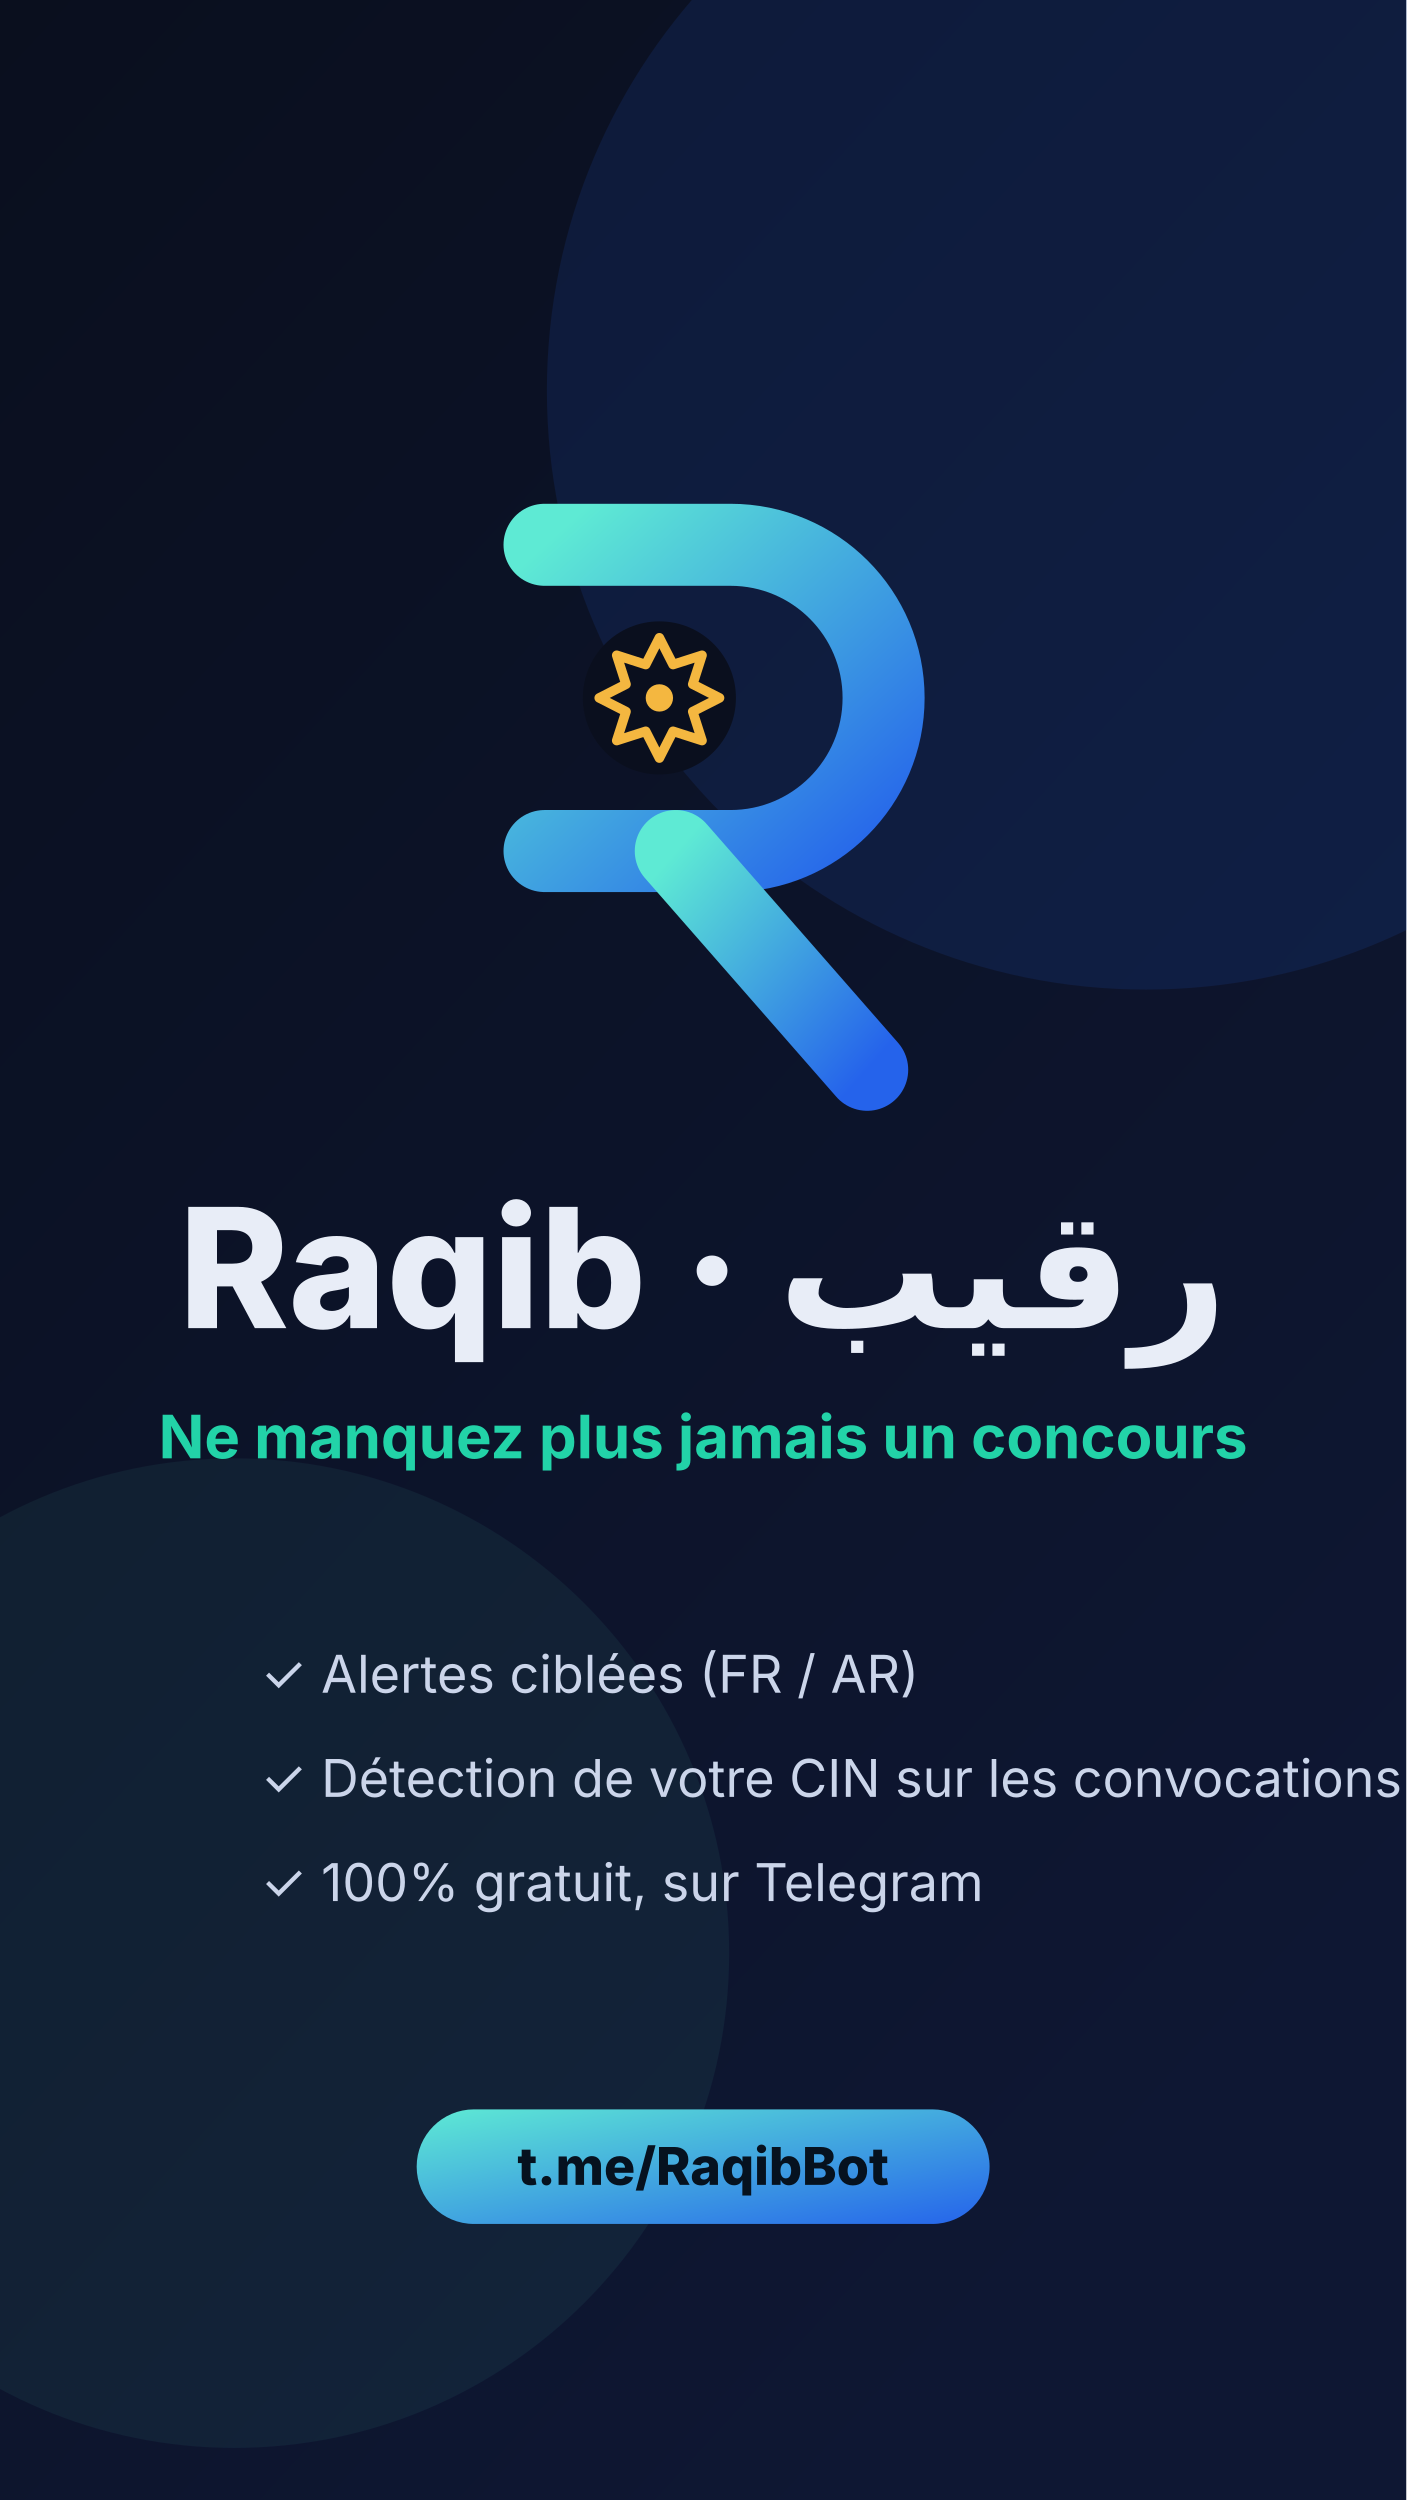
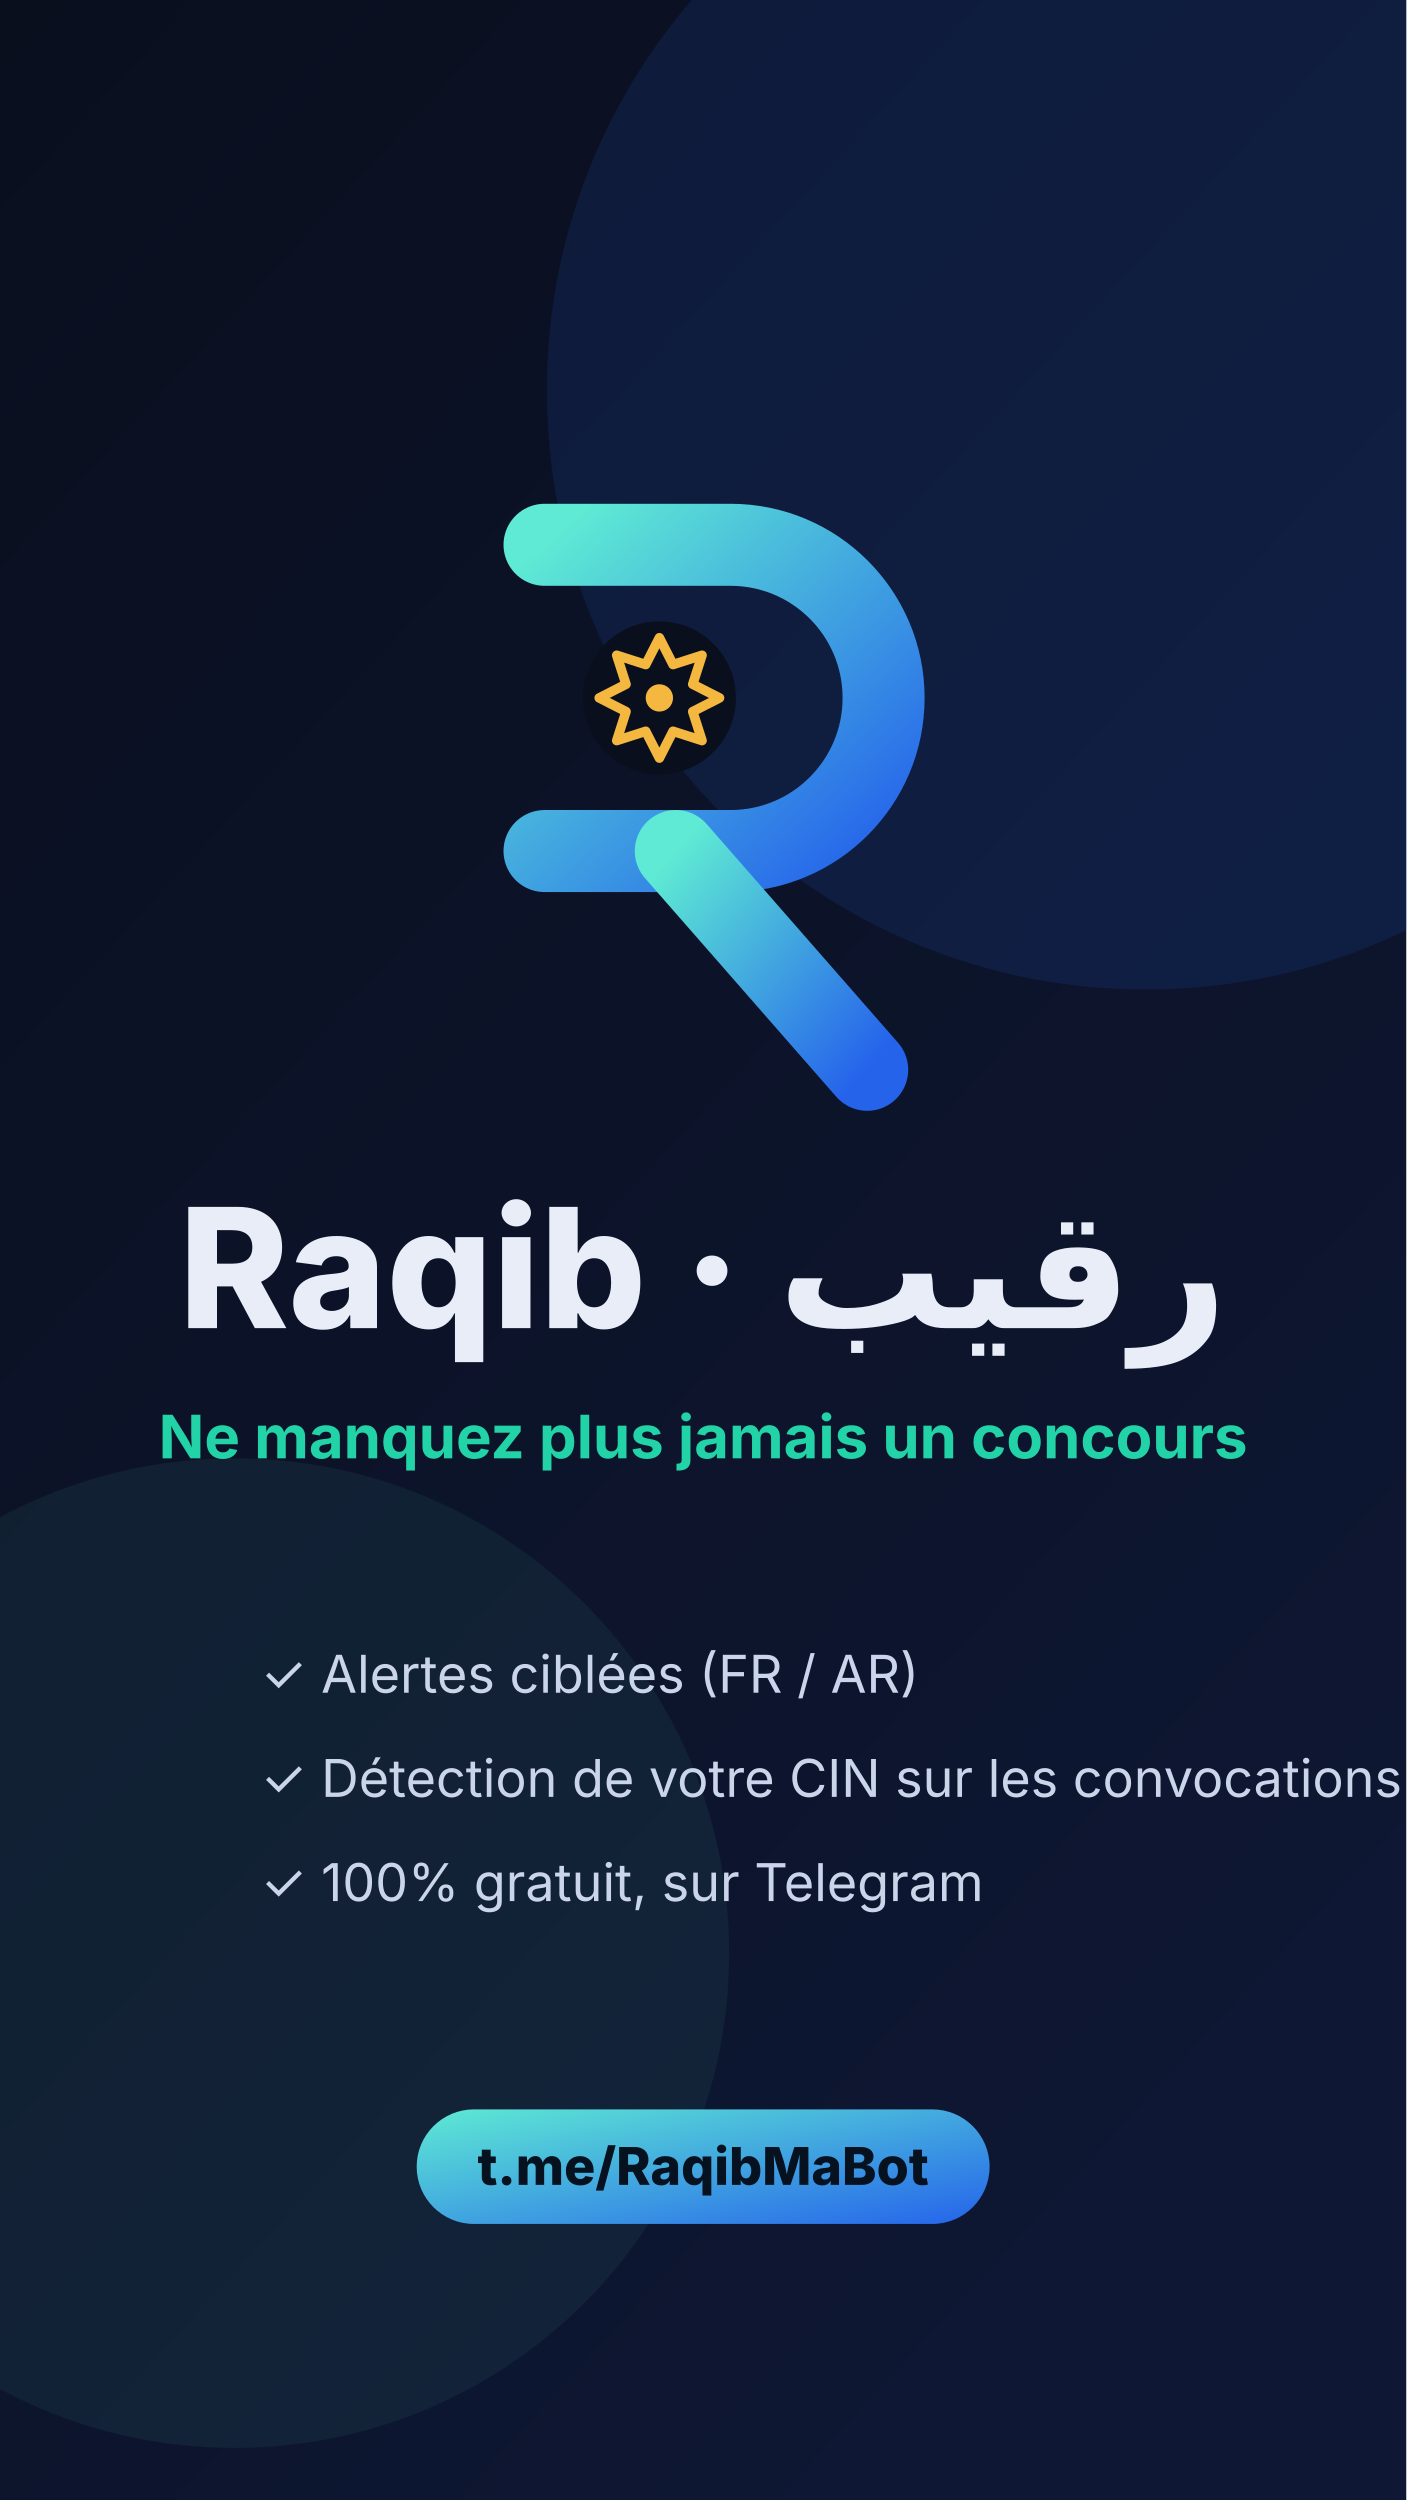
<svg xmlns="http://www.w3.org/2000/svg" width="1080" height="1920" viewBox="0 0 1080 1920" fill="none">
  <defs>
    <linearGradient id="stbg" x1="0" y1="0" x2="0.6" y2="1">
      <stop stop-color="#0A0F1E" />
      <stop offset="1" stop-color="#0e1733" />
    </linearGradient>
    <linearGradient id="stg" x1="0" y1="0" x2="1" y2="1">
      <stop stop-color="#5EEAD4" />
      <stop offset="1" stop-color="#2563EB" />
    </linearGradient>
  </defs>
  <rect width="1080" height="1920" fill="url(#stbg)" />
  <circle cx="880" cy="300" r="460" fill="#2563EB" opacity="0.12" />
  <circle cx="180" cy="1500" r="380" fill="#5EEAD4" opacity="0.06" />
  <g transform="translate(540 620) scale(2.1)">
    <path d="M -58 -96 L -58 96" stroke="url(#stg)" stroke-width="30" stroke-linecap="round" />
    <path d="M -58 -96 L 10 -96 A 56 56 0 0 1 10 16 L -58 16" fill="none" stroke="url(#stg)" stroke-width="30" stroke-linecap="round" stroke-linejoin="round" />
    <path d="M -10 16 L 60 96" stroke="url(#stg)" stroke-width="30" stroke-linecap="round" />
    <circle cx="-16" cy="-40" r="28" fill="#0A0F1E" />
    <path transform="translate(-16 -40)" fill="none" stroke="#F4B740" stroke-width="3.5" stroke-linejoin="round" d="M 0 -22 L 5 -12.2 L 15.6 -15.6 L 12.2 -5 L 22 0 L 12.2 5 L 15.6 15.6 L 5 12.2 L 0 22 L -5 12.2 L -15.6 15.6 L -12.2 5 L -22 0 L -12.2 -5 L -15.6 -15.6 L -5 -12.2 Z" />
    <circle cx="-16" cy="-40" r="5" fill="#F4B740" />
  </g>
  <text x="540" y="1020" text-anchor="middle" font-family="Inter, sans-serif" font-size="128" font-weight="800" fill="#E8EDF7">Raqib · رقيب</text>
  <text x="540" y="1120" text-anchor="middle" font-family="Inter, sans-serif" font-size="46" font-weight="700" fill="#22D3A8">Ne manquez plus jamais un concours</text>
  <g font-family="Inter, sans-serif" fill="#cbd5ea" font-size="40">
    <text x="200" y="1300">✓ Alertes ciblées (FR / AR)</text>
    <text x="200" y="1380">✓ Détection de votre CIN sur les convocations</text>
    <text x="200" y="1460">✓ 100% gratuit, sur Telegram</text>
  </g>
  <g transform="translate(540 1620)">
    <rect x="-220" y="0" width="440" height="88" rx="44" fill="url(#stg)" />
-     <text x="0" y="58" text-anchor="middle" font-family="Inter, sans-serif" font-size="40" font-weight="800" fill="#06121f">t.me/RaqibBot</text>
+     <text x="0" y="58" text-anchor="middle" font-family="Inter, sans-serif" font-size="40" font-weight="800" fill="#06121f">t.me/RaqibMaBot</text>
  </g>
</svg>
